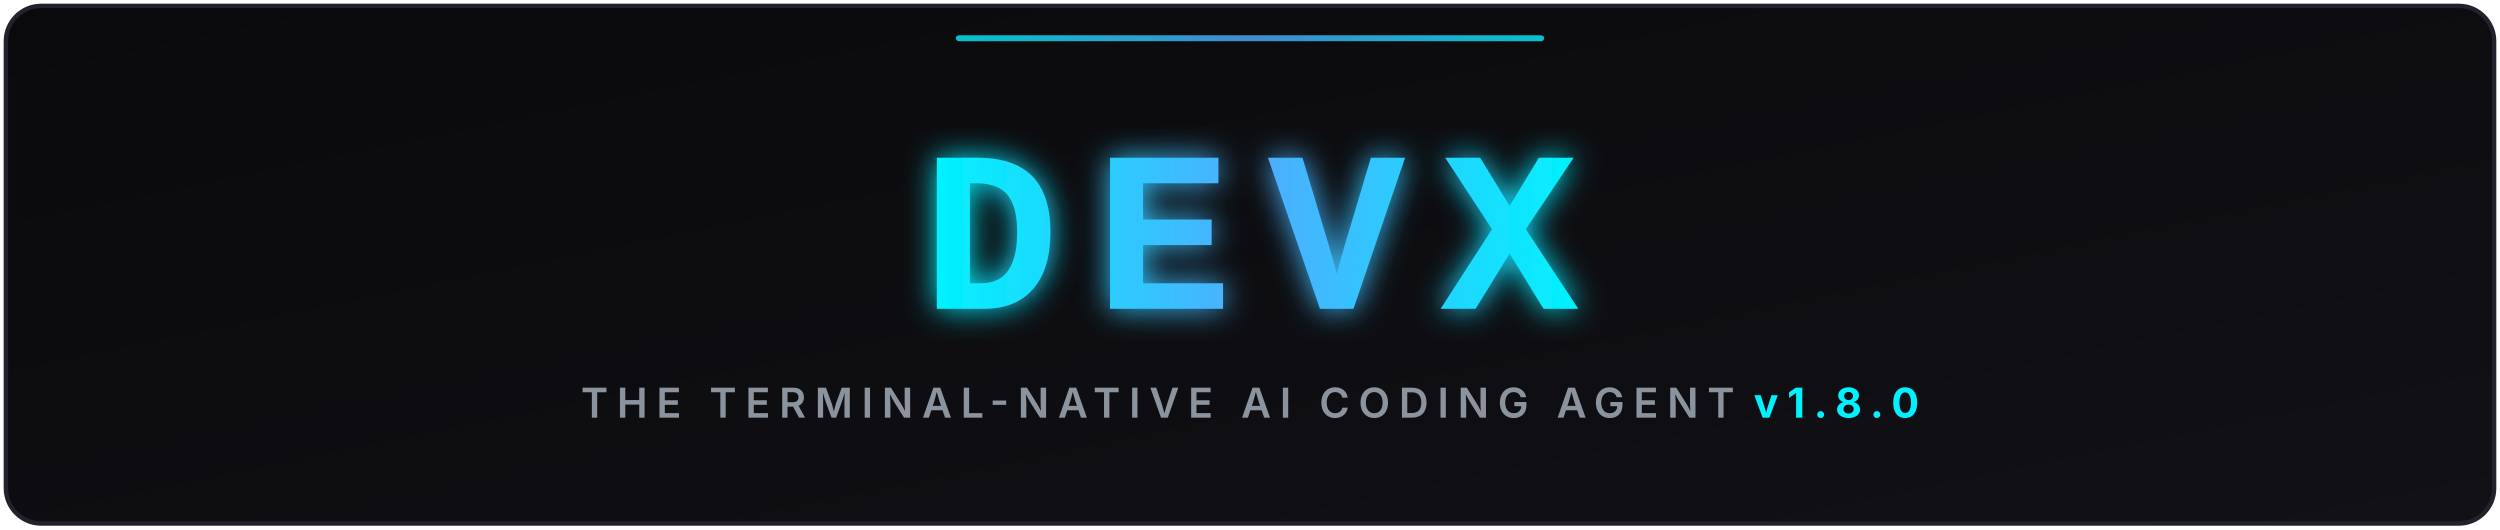
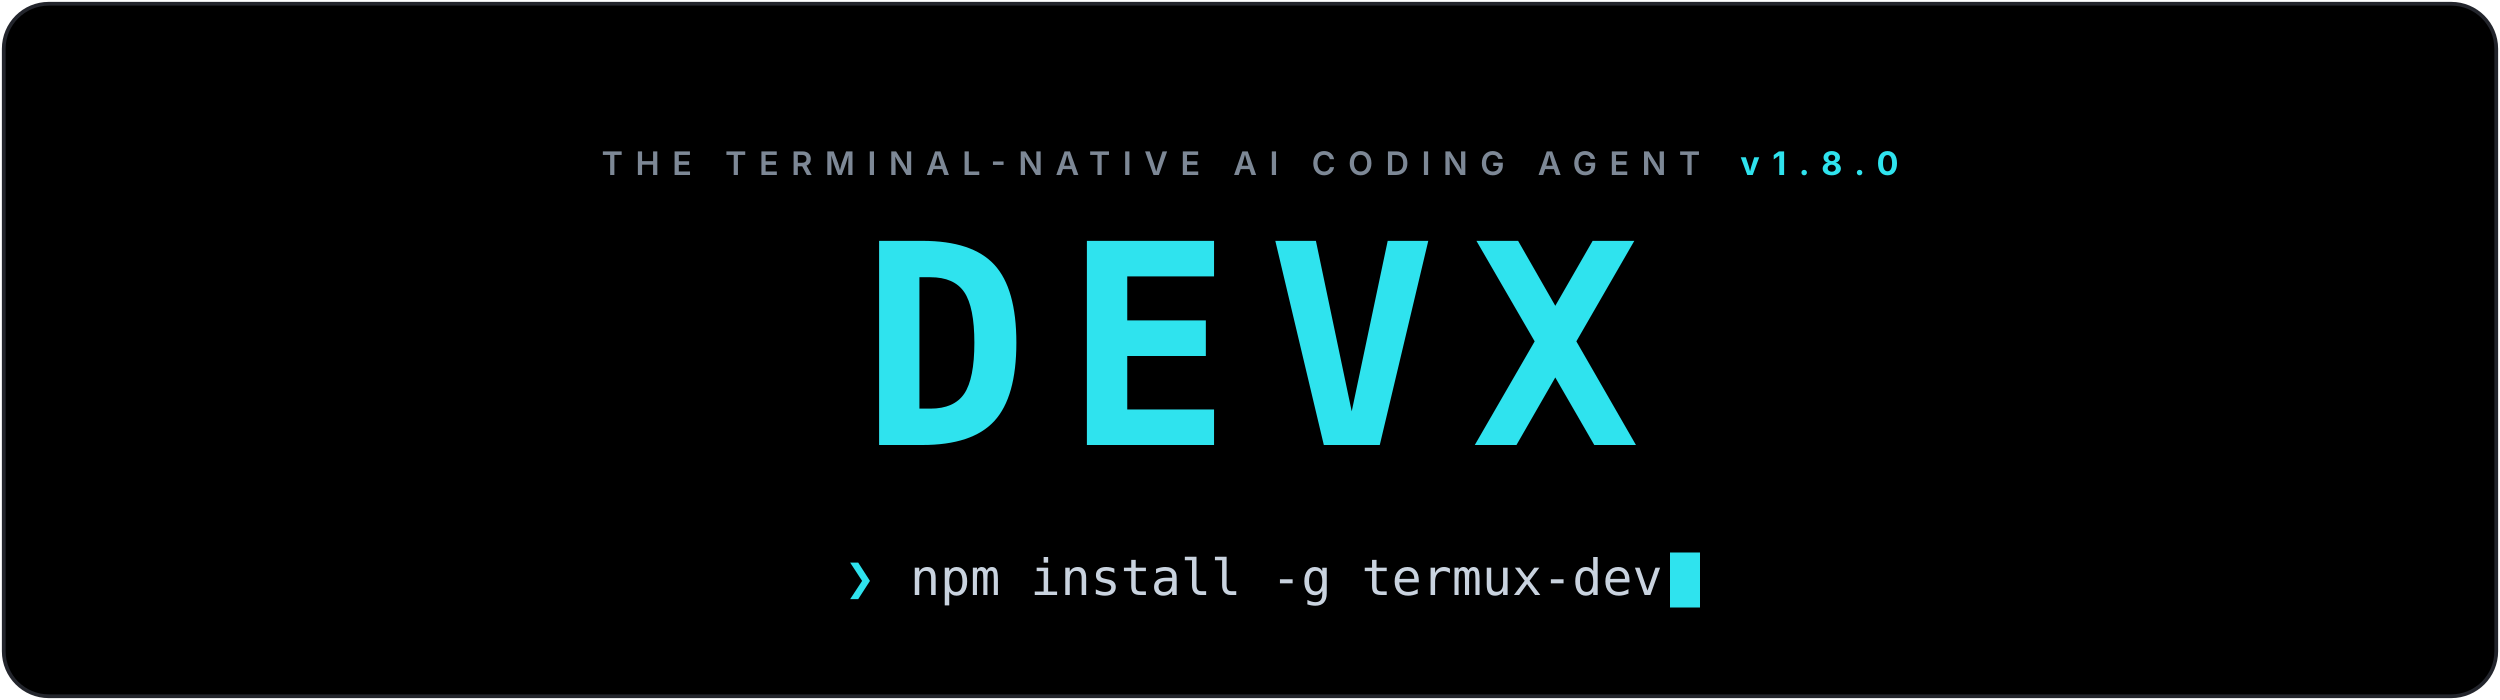
- <svg xmlns="http://www.w3.org/2000/svg" viewBox="0 0 850 180" width="100%" height="180">
+ <svg xmlns="http://www.w3.org/2000/svg" viewBox="0 0 1000 280" width="100%" role="img" aria-label="DEVX: the terminal-native AI coding agent">
  <defs>
-     <linearGradient id="bgGrad" x1="0%" y1="0%" x2="100%" y2="100%">
-       <stop offset="0%" stop-color="#0a0a0c" />
-       <stop offset="100%" stop-color="#111116" />
+     <linearGradient id="bg" x1="0" y1="0" x2="1" y2="1">
+       <stop offset="0" stop-color="#000000" />
+       <stop offset="1" stop-color="#000000" />
    </linearGradient>
-     <linearGradient id="cyanGrad" x1="0%" y1="0%" x2="100%" y2="0%">
-       <stop offset="0%" stop-color="#00f2fe" />
-       <stop offset="50%" stop-color="#4facfe" />
-       <stop offset="100%" stop-color="#00f2fe" />
-     </linearGradient>
-     <filter id="glow" x="-20%" y="-20%" width="140%" height="140%">
-       <feGaussianBlur stdDeviation="5" result="blur" />
-       <feComposite in="SourceGraphic" in2="blur" operator="over" />
-     </filter>
+     <clipPath id="card">
+       <rect x="1.5" y="1.5" width="997" height="277" rx="18" />
+     </clipPath>
  </defs>
-   <rect x="2" y="2" width="846" height="176" rx="12" fill="url(#bgGrad)" stroke="#22222c" stroke-width="1.5" />
-   <g filter="url(#glow)">
-     <text x="425" y="105" font-family="'Courier New', 'Consolas', 'Fira Code', monospace" font-size="78" font-weight="900" fill="url(#cyanGrad)" text-anchor="middle" letter-spacing="12">DEVX</text>
+   <style>
+     .cursor { animation: blink 1.1s steps(1) infinite; }
+     @keyframes blink { 0%,55% { opacity: 1 } 56%,100% { opacity: 0 } }
+     @media (prefers-reduced-motion: reduce) { .cursor { animation: none } }
+   </style>
+   <g clip-path="url(#card)">
+     <rect width="1000" height="280" fill="url(#bg)" />
  </g>
-   <text x="425" y="142" font-family="system-ui, -apple-system, sans-serif" font-size="14" font-weight="600" fill="#8b949e" text-anchor="middle" letter-spacing="3">
-     THE TERMINAL-NATIVE AI CODING AGENT <tspan fill="#00f2fe" font-weight="bold">v1.8.0</tspan>
+   <rect x="1.5" y="1.5" width="997" height="277" rx="18" fill="none" stroke="#23252c" stroke-width="1.5" />
+   <text x="500.0" y="70" text-anchor="middle" font-family="'Inter',system-ui,-apple-system,'Segoe UI',Roboto,'Helvetica Neue',Arial,sans-serif" font-size="13" font-weight="600" letter-spacing="5" fill="#7d8896">THE TERMINAL-NATIVE AI CODING AGENT<tspan dx="16" fill="#2fe3ee" font-weight="700">v1.8.0</tspan>
  </text>
-   <rect x="325" y="12" width="200" height="2" rx="1" fill="url(#cyanGrad)" opacity="0.8" />
+   <g>
+     <text x="500.0" y="178" text-anchor="middle" font-family="'JetBrains Mono','Fira Code','SF Mono',ui-monospace,Menlo,Consolas,'DejaVu Sans Mono',monospace" font-size="112" font-weight="800" letter-spacing="14" fill="#2fe3ee">DEVX</text>
+   </g>
+   <g font-family="'JetBrains Mono','Fira Code','SF Mono',ui-monospace,Menlo,Consolas,'DejaVu Sans Mono',monospace" font-size="20">
+     <text x="338" y="238" fill="#2fe3ee" font-weight="700">❯</text>
+     <text x="364" y="238" fill="#c9d3df">npm install -g termux-dev</text>
+   </g>
+   <rect class="cursor" x="668" y="221" width="12" height="22" fill="#2fe3ee" />
</svg>
